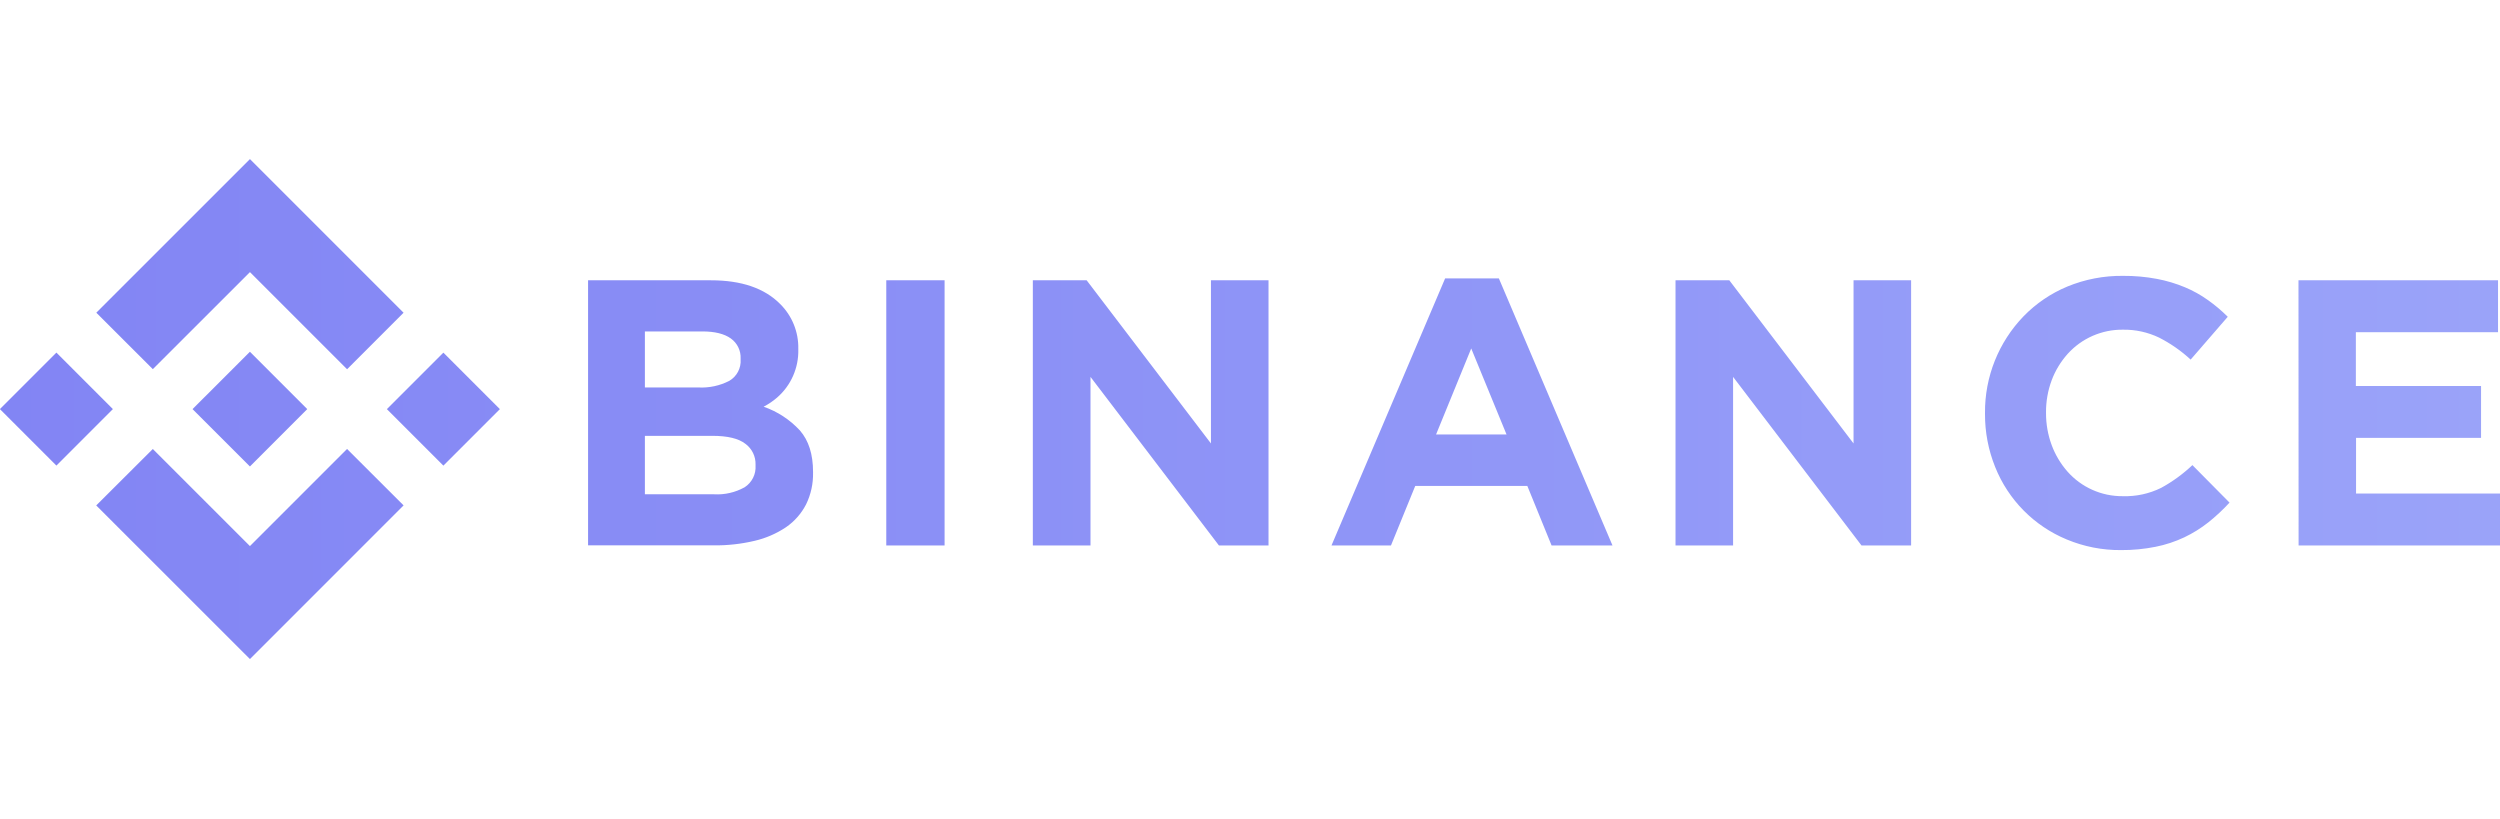
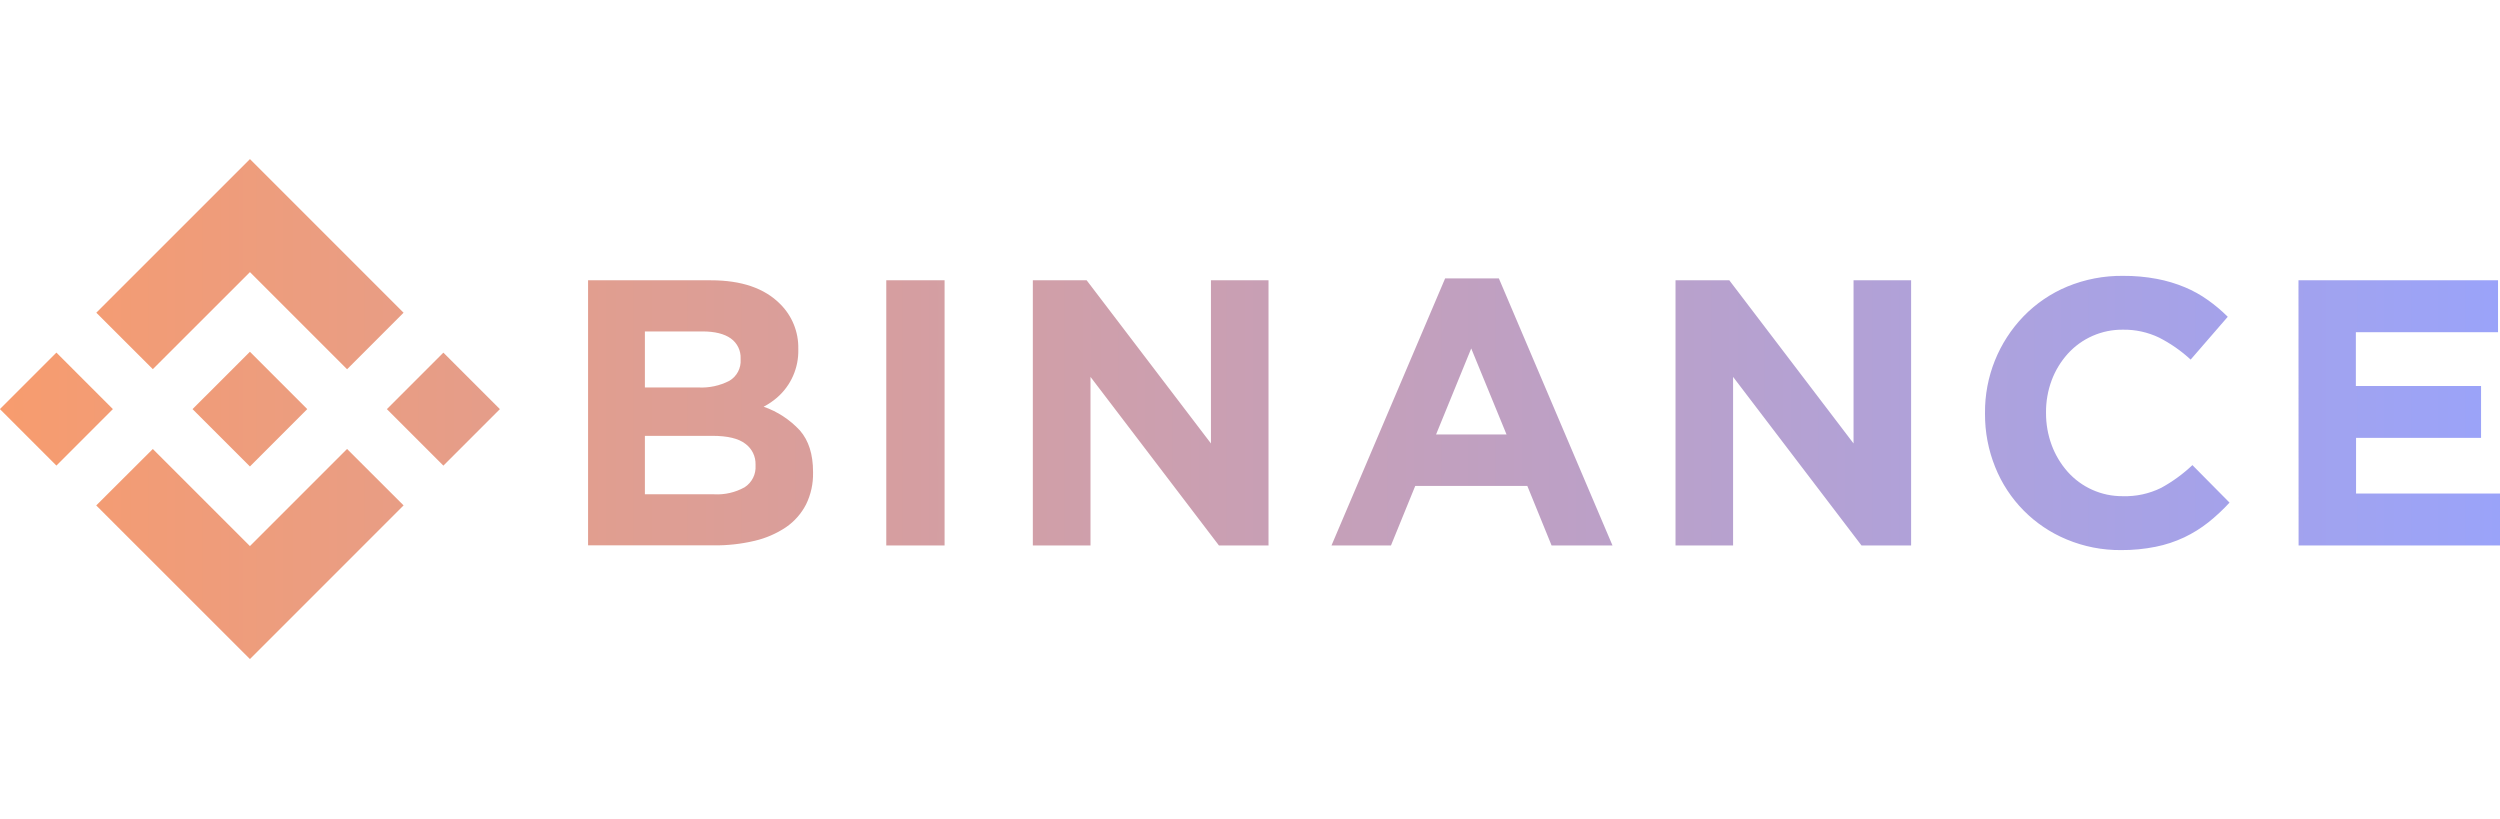
<svg xmlns="http://www.w3.org/2000/svg" width="110" height="36" fill="none">
  <path fill="url(#a)" fill-opacity=".8" fill-rule="evenodd" d="m10.998 11.973-4.273 4.27-2.487-2.484L10.998 7l6.759 6.76-2.485 2.487-4.274-4.274Zm-8.516 3.541L-.004 18l2.486 2.486L4.967 18l-2.485-2.486Zm4.242 4.242 4.273 4.272 4.274-4.274 2.487 2.483-.002.002-6.759 6.76-6.76-6.757-.003-.003 2.49-2.483Zm12.785-4.24-2.486 2.486 2.486 2.486 2.486-2.486-2.486-2.486ZM13.519 18l-2.522-2.523-1.864 1.864-.216.214-.44.441-.004.004.003.005 2.521 2.52L13.52 18 13.52 18h-.001Zm17.763-5.667h-5.407v11.663h5.541a7.427 7.427 0 0 0 1.788-.2 4.181 4.181 0 0 0 1.382-.6c.371-.255.674-.6.88-1a3.03 3.03 0 0 0 .308-1.401v-.033c0-.776-.194-1.384-.58-1.824a3.936 3.936 0 0 0-1.594-1.043c.211-.11.409-.244.59-.4a2.713 2.713 0 0 0 .935-2.12v-.033a2.692 2.692 0 0 0-.798-1.966c-.688-.695-1.703-1.043-3.045-1.043Zm.808 4.424a2.674 2.674 0 0 1-1.35.292h-2.365v-2.466h2.53c.545 0 .961.103 1.25.308a1.03 1.03 0 0 1 .432.891v.033a1.008 1.008 0 0 1-.497.942Zm.671 4.684a2.467 2.467 0 0 1-1.338.308h-3.048v-2.572h2.97c.667 0 1.15.116 1.449.348a1.095 1.095 0 0 1 .45.924v.033a1.056 1.056 0 0 1-.483.96Zm6.235-9.108h2.566v11.666h-2.566V12.332Zm8.816 0h-2.367v11.666h2.537v-7.416l5.65 7.416h2.183V12.332h-2.533v7.18l-5.47-7.18Zm15.775-.084h2.363l4.999 11.75h-2.68l-1.066-2.617H62.27l-1.067 2.617h-2.617l5-11.75Zm2.7 6.867-1.553-3.784-1.547 3.784h3.1Zm9.802-6.783h-2.366v11.666h2.533v-7.416l5.649 7.416h2.184V12.332h-2.533v7.18l-5.467-7.18Zm17.235 11.871a6.07 6.07 0 0 1-2.384-.466 5.763 5.763 0 0 1-3.15-3.183 6.175 6.175 0 0 1-.45-2.35v-.034a6.053 6.053 0 0 1 1.701-4.259c.543-.557 1.193-1 1.912-1.3a6.238 6.238 0 0 1 2.465-.474c.5-.004 1 .041 1.491.134a6.2 6.2 0 0 1 1.227.367c.358.15.7.34 1.016.566.31.22.6.465.869.733l-1.632 1.884a6.2 6.2 0 0 0-1.39-.968 3.556 3.556 0 0 0-1.591-.348 3.229 3.229 0 0 0-2.433 1.067c-.304.34-.542.733-.702 1.16-.167.45-.251.928-.248 1.409v.033c-.002.48.082.956.248 1.407.158.428.394.823.695 1.166a3.209 3.209 0 0 0 2.433 1.084 3.565 3.565 0 0 0 1.69-.366c.5-.273.962-.61 1.375-1.001l1.633 1.65c-.288.313-.6.604-.933.87-.327.258-.682.479-1.058.658a5.482 5.482 0 0 1-1.258.415c-.502.1-1.013.15-1.526.146Zm16.589-11.871h-8.78l.005 11.666H110v-2.283h-6.334v-2.45h5.5v-2.283h-5.508v-2.367h6.255v-2.283Z" clip-rule="evenodd" />
  <defs>
    <linearGradient id="a" x1="-.004" x2="110" y1="18" y2="18" gradientUnits="userSpaceOnUse">
-       <stop stop-color="#6366F1" />
+       <stop stop-color="#f5834a" />
      <stop offset="1" stop-color="#818CF8" />
    </linearGradient>
  </defs>
</svg>
